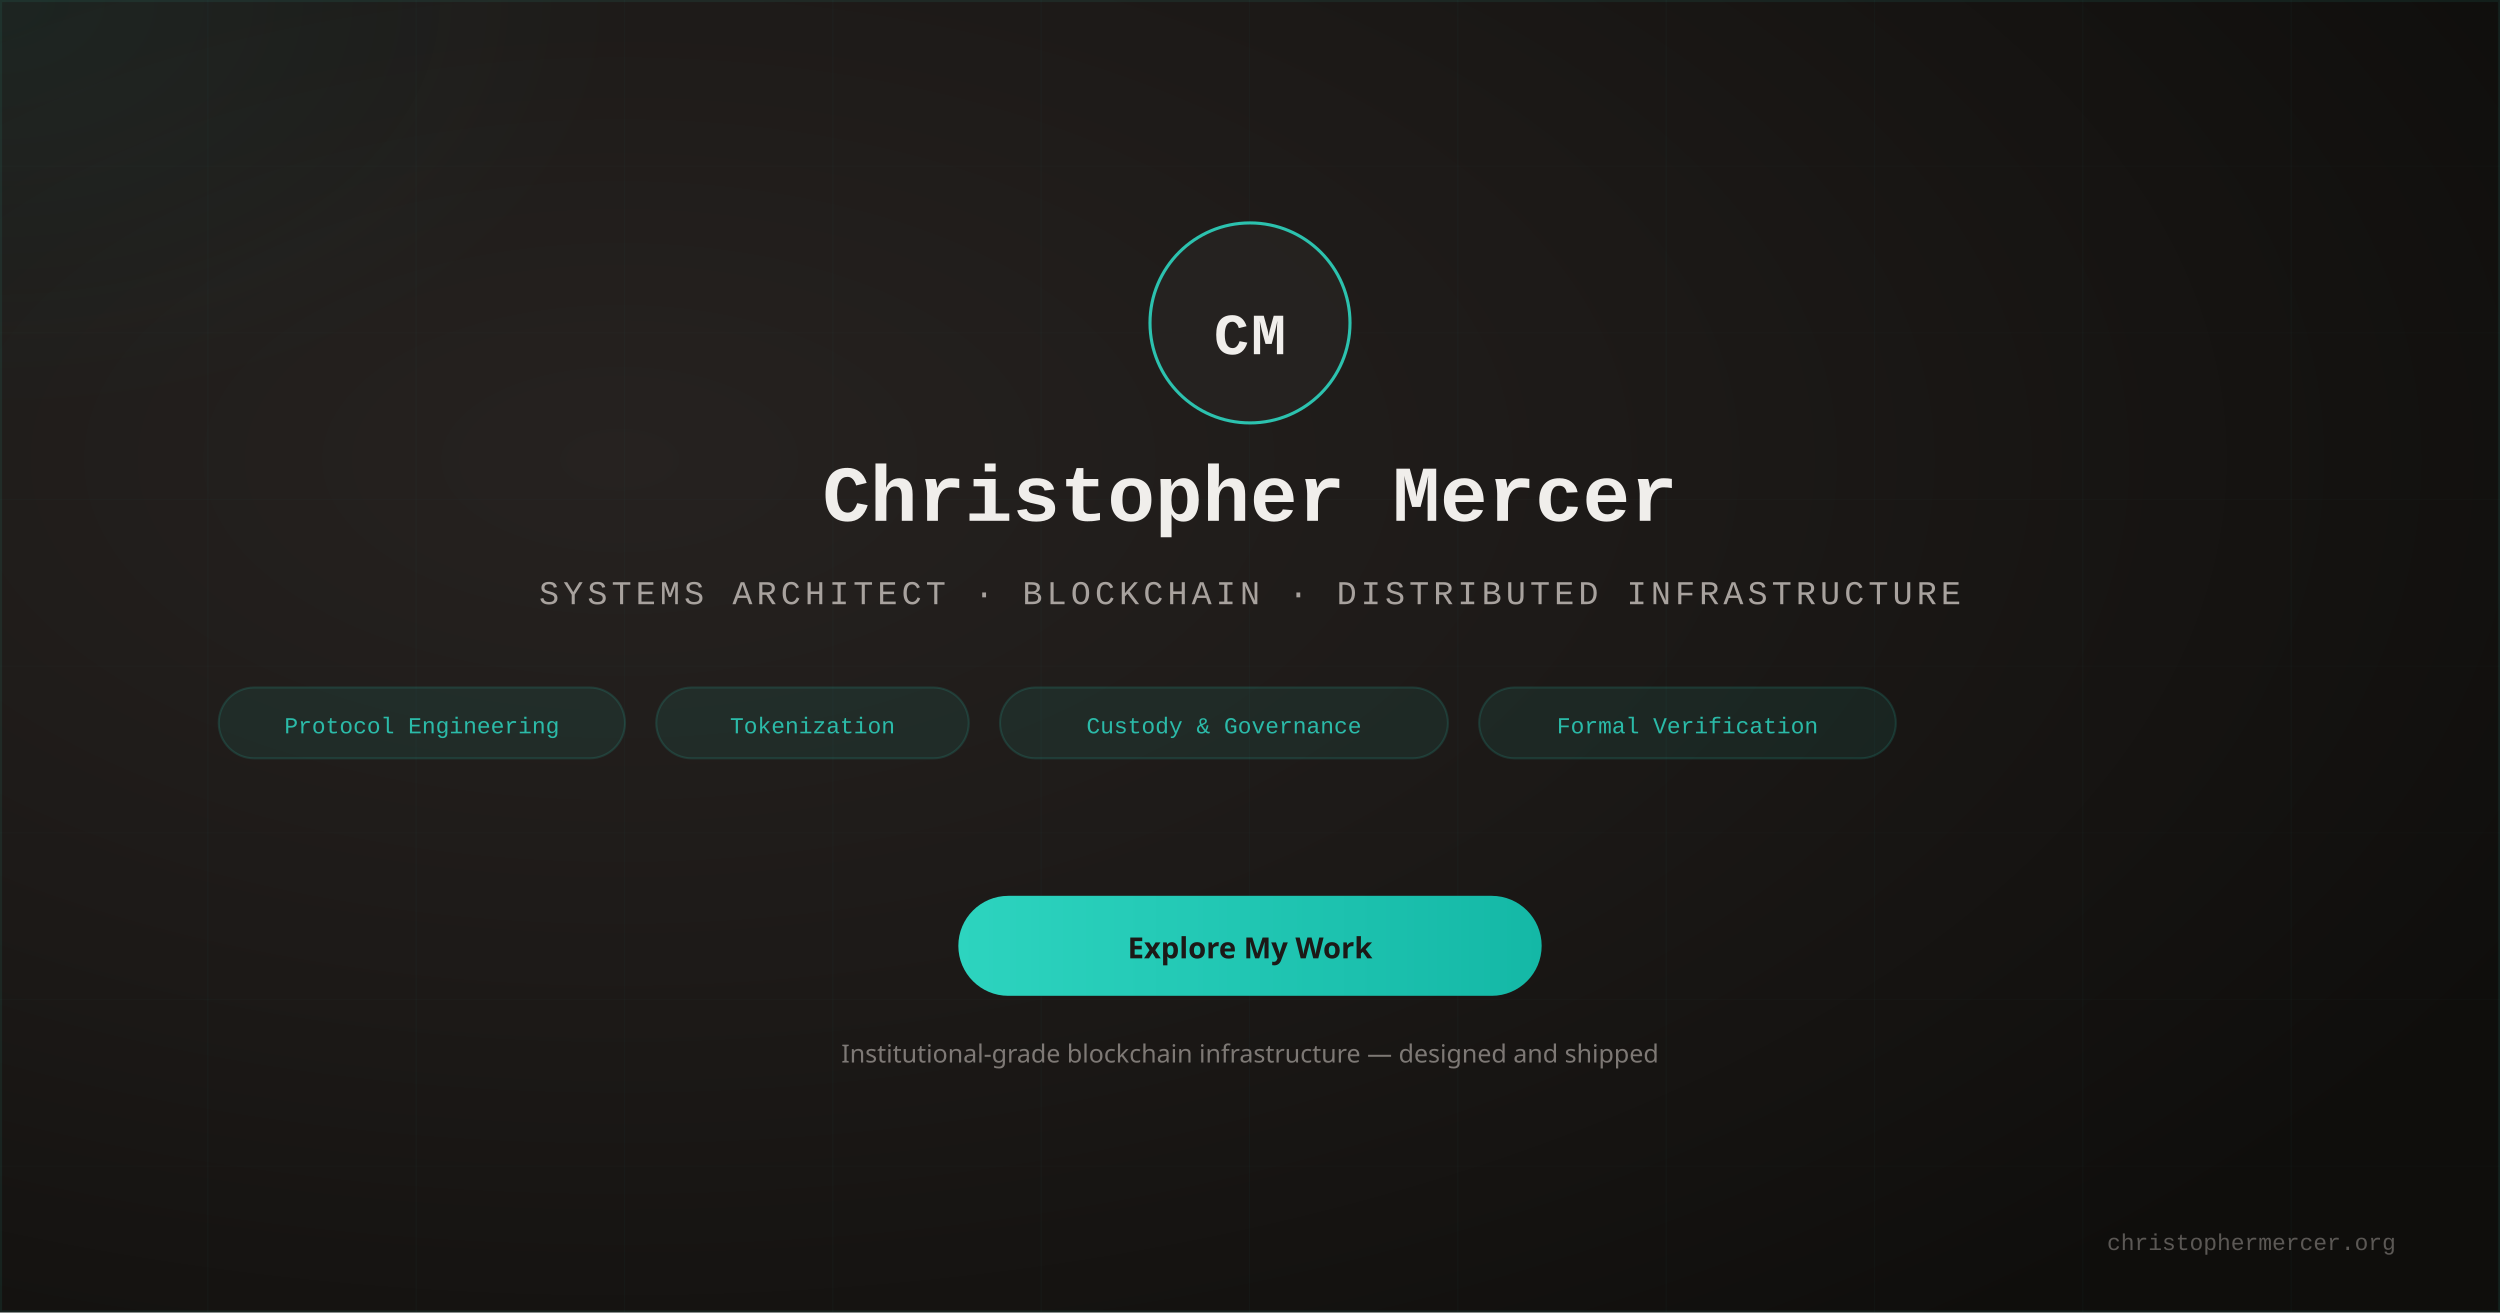
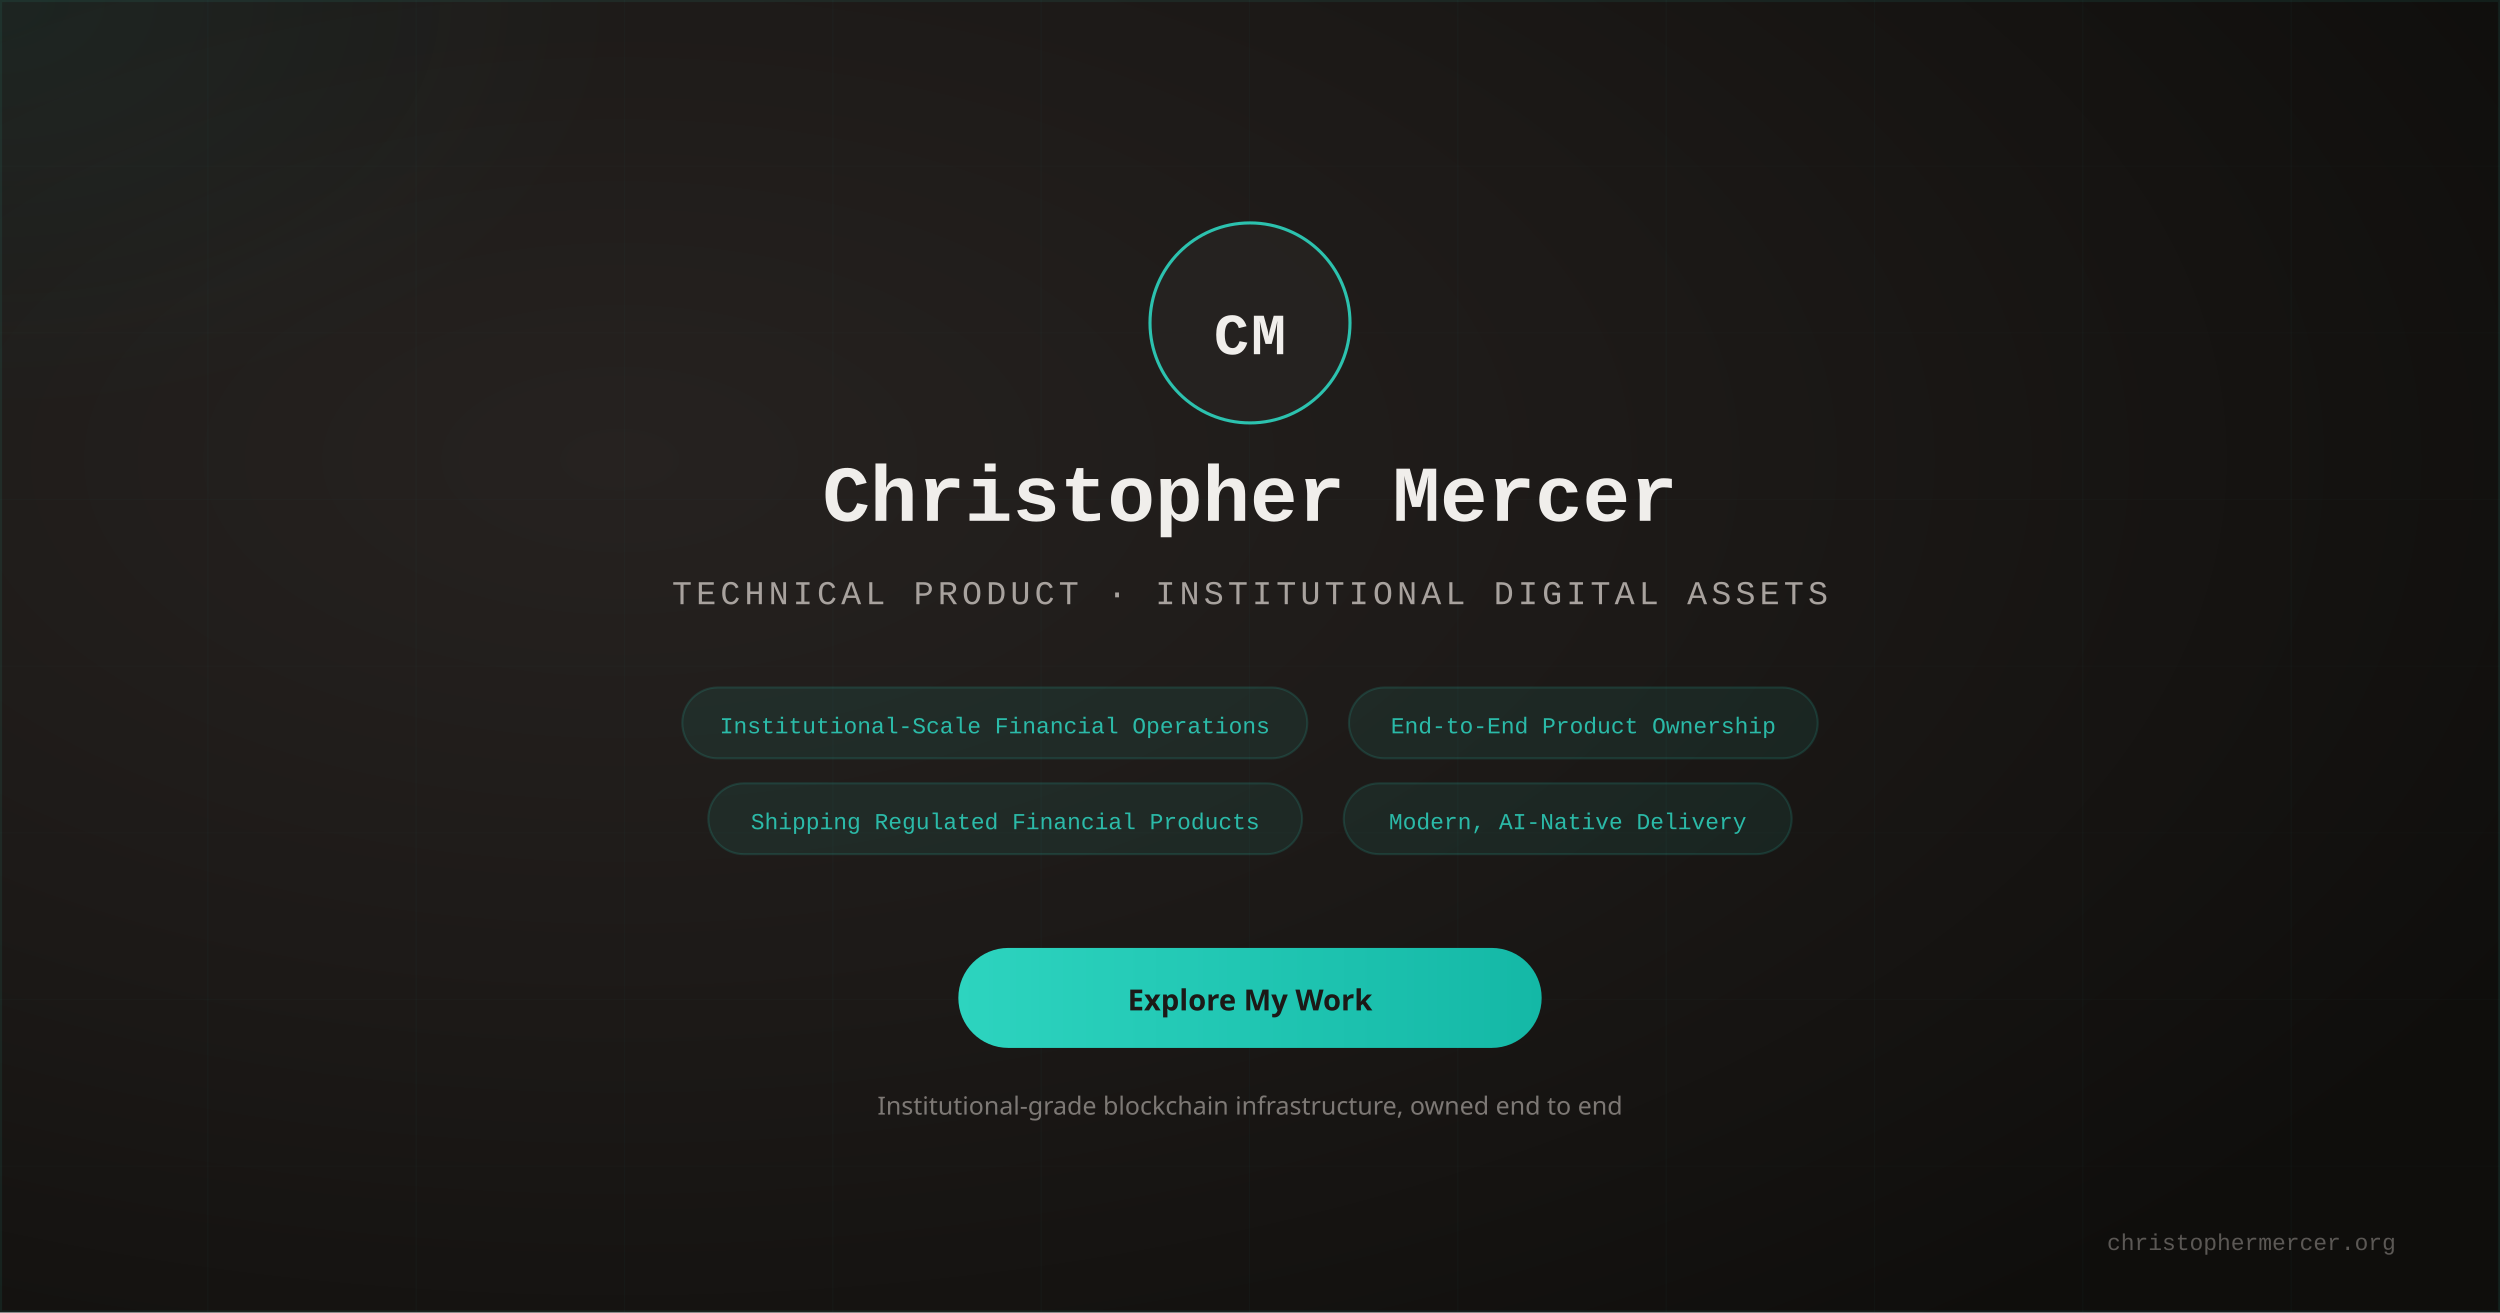
<svg xmlns="http://www.w3.org/2000/svg" viewBox="0 0 1200 630" width="1200" height="630">
  <defs>
    <radialGradient id="bgGradient" cx="25%" cy="35%" r="85%">
      <stop offset="0%" stop-color="#262220" />
      <stop offset="50%" stop-color="#1c1917" />
      <stop offset="100%" stop-color="#0f0e0c" />
    </radialGradient>
    <pattern id="gridLines" width="100" height="630" patternUnits="userSpaceOnUse">
      <line x1="100" y1="0" x2="100" y2="630" stroke="#2dd4bf" stroke-width="0.5" opacity="0.05" />
    </pattern>
    <pattern id="hGridLines" width="1200" height="80" patternUnits="userSpaceOnUse">
      <line x1="0" y1="80" x2="1200" y2="80" stroke="#2dd4bf" stroke-width="0.5" opacity="0.03" />
    </pattern>
    <linearGradient id="accentLineGrad" x1="0%" y1="0%" x2="100%" y2="0%">
      <stop offset="0%" stop-color="#2dd4bf" stop-opacity="0" />
      <stop offset="15%" stop-color="#2dd4bf" stop-opacity="0.25" />
      <stop offset="50%" stop-color="#2dd4bf" stop-opacity="0.35" />
      <stop offset="85%" stop-color="#2dd4bf" stop-opacity="0.25" />
      <stop offset="100%" stop-color="#2dd4bf" stop-opacity="0" />
    </linearGradient>
    <linearGradient id="ctaGrad" x1="0%" y1="0%" x2="100%" y2="0%">
      <stop offset="0%" stop-color="#2dd4bf" />
      <stop offset="100%" stop-color="#14b8a6" />
    </linearGradient>
    <radialGradient id="cornerGlow" cx="0%" cy="0%" r="50%">
      <stop offset="0%" stop-color="#2dd4bf" stop-opacity="0.06" />
      <stop offset="100%" stop-color="#2dd4bf" stop-opacity="0" />
    </radialGradient>
  </defs>
  <rect width="1200" height="630" fill="url(#bgGradient)" />
  <rect width="1200" height="630" fill="url(#gridLines)" />
  <rect width="1200" height="630" fill="url(#hGridLines)" />
  <rect width="600" height="400" fill="url(#cornerGlow)" />
-   <line x1="0" y1="395" x2="1200" y2="395" stroke="url(#accentLineGrad)" stroke-width="1" />
+   <line x1="0" y1="430" x2="1200" y2="430" stroke="url(#accentLineGrad)" stroke-width="1" />
  <rect x="0.5" y="0.5" width="1199" height="629" rx="0" fill="none" stroke="#2dd4bf" stroke-width="1" opacity="0.08" />
  <circle cx="600" cy="155" r="48" fill="#262220" stroke="#2dd4bf" stroke-width="1.5" opacity="0.9" />
  <text x="600" y="170" text-anchor="middle" font-family="'JetBrains Mono', 'Courier New', monospace" font-size="28" font-weight="700" fill="#f0eeeb" letter-spacing="1">CM</text>
  <text x="600" y="250" text-anchor="middle" font-family="'JetBrains Mono', 'Courier New', monospace" font-size="38" font-weight="700" fill="#f0eeeb">Christopher Mercer</text>
-   <text x="600" y="290" text-anchor="middle" font-family="'JetBrains Mono', 'Courier New', monospace" font-size="16" font-weight="500" fill="#a8a29e" letter-spacing="2">SYSTEMS ARCHITECT · BLOCKCHAIN · DISTRIBUTED INFRASTRUCTURE</text>
-   <rect x="105" y="330" width="195" height="34" rx="17" fill="#2dd4bf" fill-opacity="0.08" stroke="#2dd4bf" stroke-opacity="0.15" stroke-width="1" />
-   <text x="202.5" y="352" text-anchor="middle" font-family="'JetBrains Mono', 'Courier New', monospace" font-size="11" font-weight="500" fill="#2dd4bf" opacity="0.85">Protocol Engineering</text>
-   <rect x="315" y="330" width="150" height="34" rx="17" fill="#2dd4bf" fill-opacity="0.08" stroke="#2dd4bf" stroke-opacity="0.15" stroke-width="1" />
-   <text x="390" y="352" text-anchor="middle" font-family="'JetBrains Mono', 'Courier New', monospace" font-size="11" font-weight="500" fill="#2dd4bf" opacity="0.85">Tokenization</text>
-   <rect x="480" y="330" width="215" height="34" rx="17" fill="#2dd4bf" fill-opacity="0.08" stroke="#2dd4bf" stroke-opacity="0.15" stroke-width="1" />
-   <text x="587.5" y="352" text-anchor="middle" font-family="'JetBrains Mono', 'Courier New', monospace" font-size="11" font-weight="500" fill="#2dd4bf" opacity="0.85">Custody &amp; Governance</text>
-   <rect x="710" y="330" width="200" height="34" rx="17" fill="#2dd4bf" fill-opacity="0.08" stroke="#2dd4bf" stroke-opacity="0.15" stroke-width="1" />
-   <text x="810" y="352" text-anchor="middle" font-family="'JetBrains Mono', 'Courier New', monospace" font-size="11" font-weight="500" fill="#2dd4bf" opacity="0.85">Formal Verification</text>
-   <rect x="460" y="430" width="280" height="48" rx="24" fill="url(#ctaGrad)" />
-   <text x="600" y="460" text-anchor="middle" font-family="'Instrument Sans', system-ui, sans-serif" font-size="14" font-weight="600" fill="#1c1917">Explore My Work</text>
-   <text x="600" y="510" text-anchor="middle" font-family="'Instrument Sans', system-ui, sans-serif" font-size="12" font-weight="400" fill="#a8a29e" opacity="0.7">Institutional-grade blockchain infrastructure — designed and shipped</text>
+   <text x="600" y="290" text-anchor="middle" font-family="'JetBrains Mono', 'Courier New', monospace" font-size="16" font-weight="500" fill="#a8a29e" letter-spacing="2">TECHNICAL PRODUCT · INSTITUTIONAL DIGITAL ASSETS</text>
+   <rect x="327.5" y="330" width="300" height="34" rx="17" fill="#2dd4bf" fill-opacity="0.08" stroke="#2dd4bf" stroke-opacity="0.15" stroke-width="1" />
+   <text x="477.5" y="352" text-anchor="middle" font-family="'JetBrains Mono', 'Courier New', monospace" font-size="11" font-weight="500" fill="#2dd4bf" opacity="0.85">Institutional-Scale Financial Operations</text>
+   <rect x="647.5" y="330" width="225" height="34" rx="17" fill="#2dd4bf" fill-opacity="0.08" stroke="#2dd4bf" stroke-opacity="0.15" stroke-width="1" />
+   <text x="760" y="352" text-anchor="middle" font-family="'JetBrains Mono', 'Courier New', monospace" font-size="11" font-weight="500" fill="#2dd4bf" opacity="0.85">End-to-End Product Ownership</text>
+   <rect x="340" y="376" width="285" height="34" rx="17" fill="#2dd4bf" fill-opacity="0.08" stroke="#2dd4bf" stroke-opacity="0.15" stroke-width="1" />
+   <text x="482.5" y="398" text-anchor="middle" font-family="'JetBrains Mono', 'Courier New', monospace" font-size="11" font-weight="500" fill="#2dd4bf" opacity="0.85">Shipping Regulated Financial Products</text>
+   <rect x="645" y="376" width="215" height="34" rx="17" fill="#2dd4bf" fill-opacity="0.08" stroke="#2dd4bf" stroke-opacity="0.15" stroke-width="1" />
+   <text x="752.5" y="398" text-anchor="middle" font-family="'JetBrains Mono', 'Courier New', monospace" font-size="11" font-weight="500" fill="#2dd4bf" opacity="0.85">Modern, AI-Native Delivery</text>
+   <rect x="460" y="455" width="280" height="48" rx="24" fill="url(#ctaGrad)" />
+   <text x="600" y="485" text-anchor="middle" font-family="'Instrument Sans', system-ui, sans-serif" font-size="14" font-weight="600" fill="#1c1917">Explore My Work</text>
+   <text x="600" y="535" text-anchor="middle" font-family="'Instrument Sans', system-ui, sans-serif" font-size="12" font-weight="400" fill="#a8a29e" opacity="0.7">Institutional-grade blockchain infrastructure, owned end to end</text>
  <text x="1150" y="600" text-anchor="end" font-family="'JetBrains Mono', 'Courier New', monospace" font-size="11" font-weight="400" fill="#a8a29e" opacity="0.5">christophermercer.org</text>
</svg>
